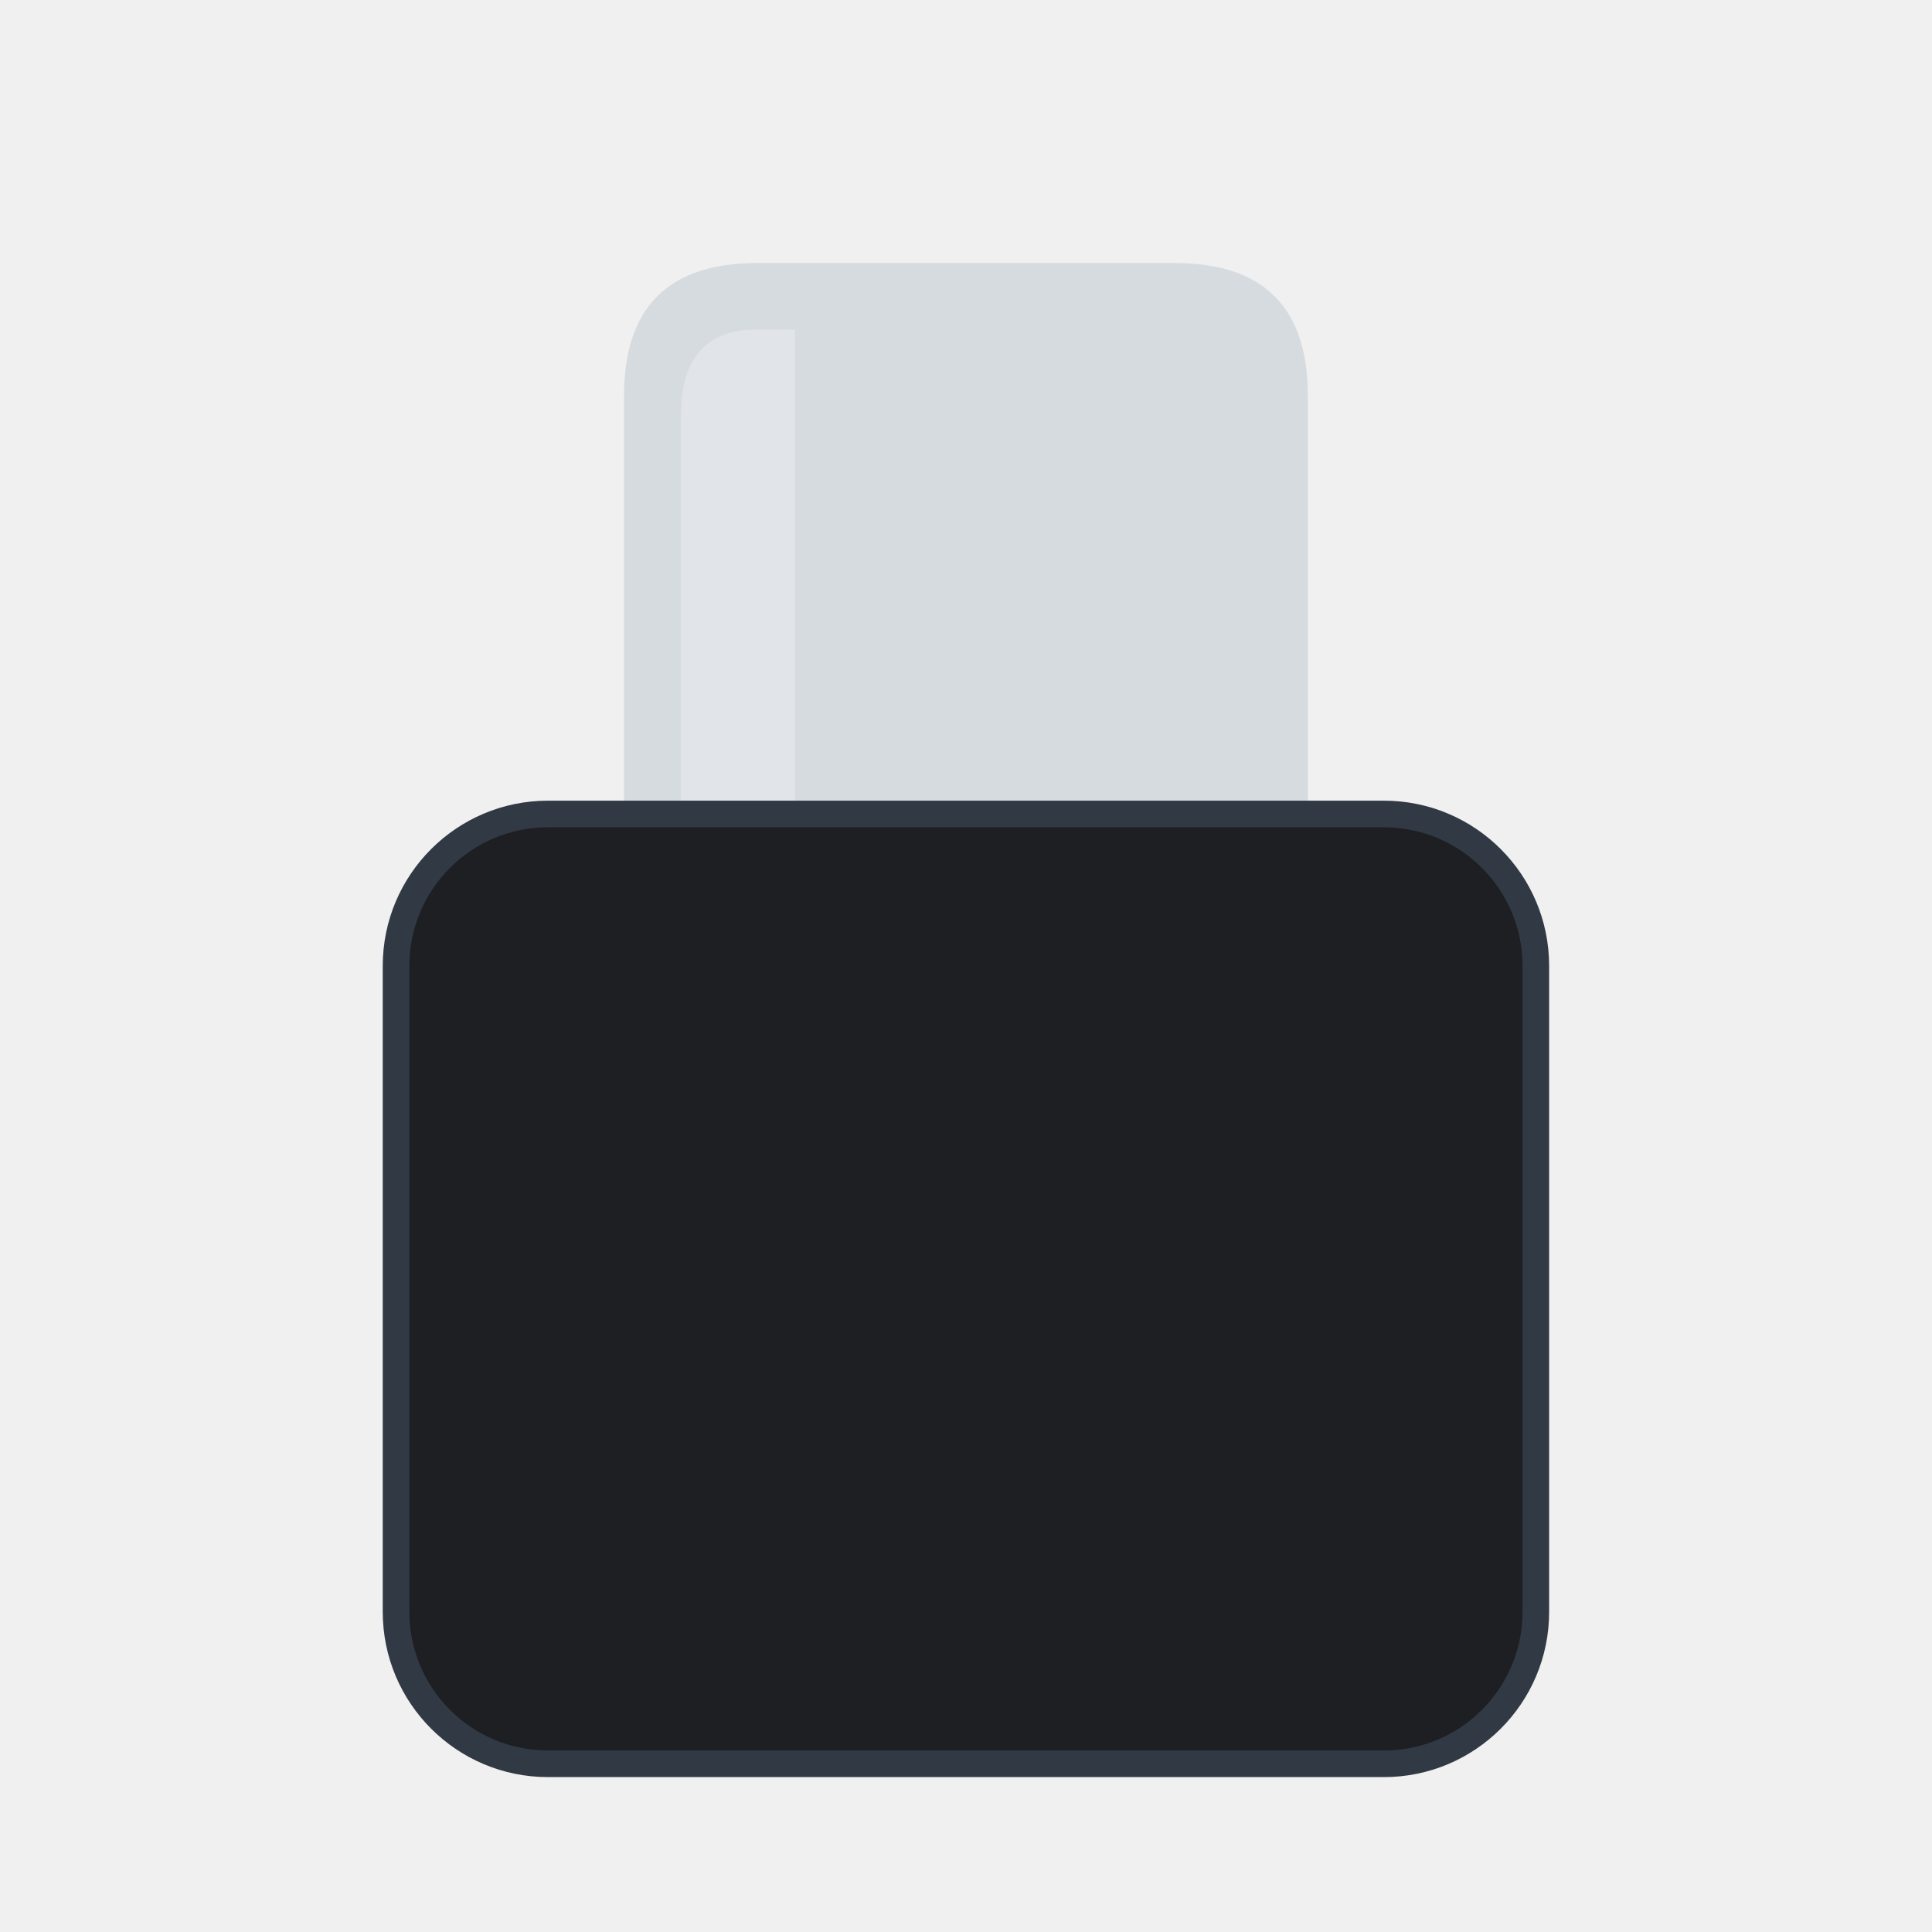
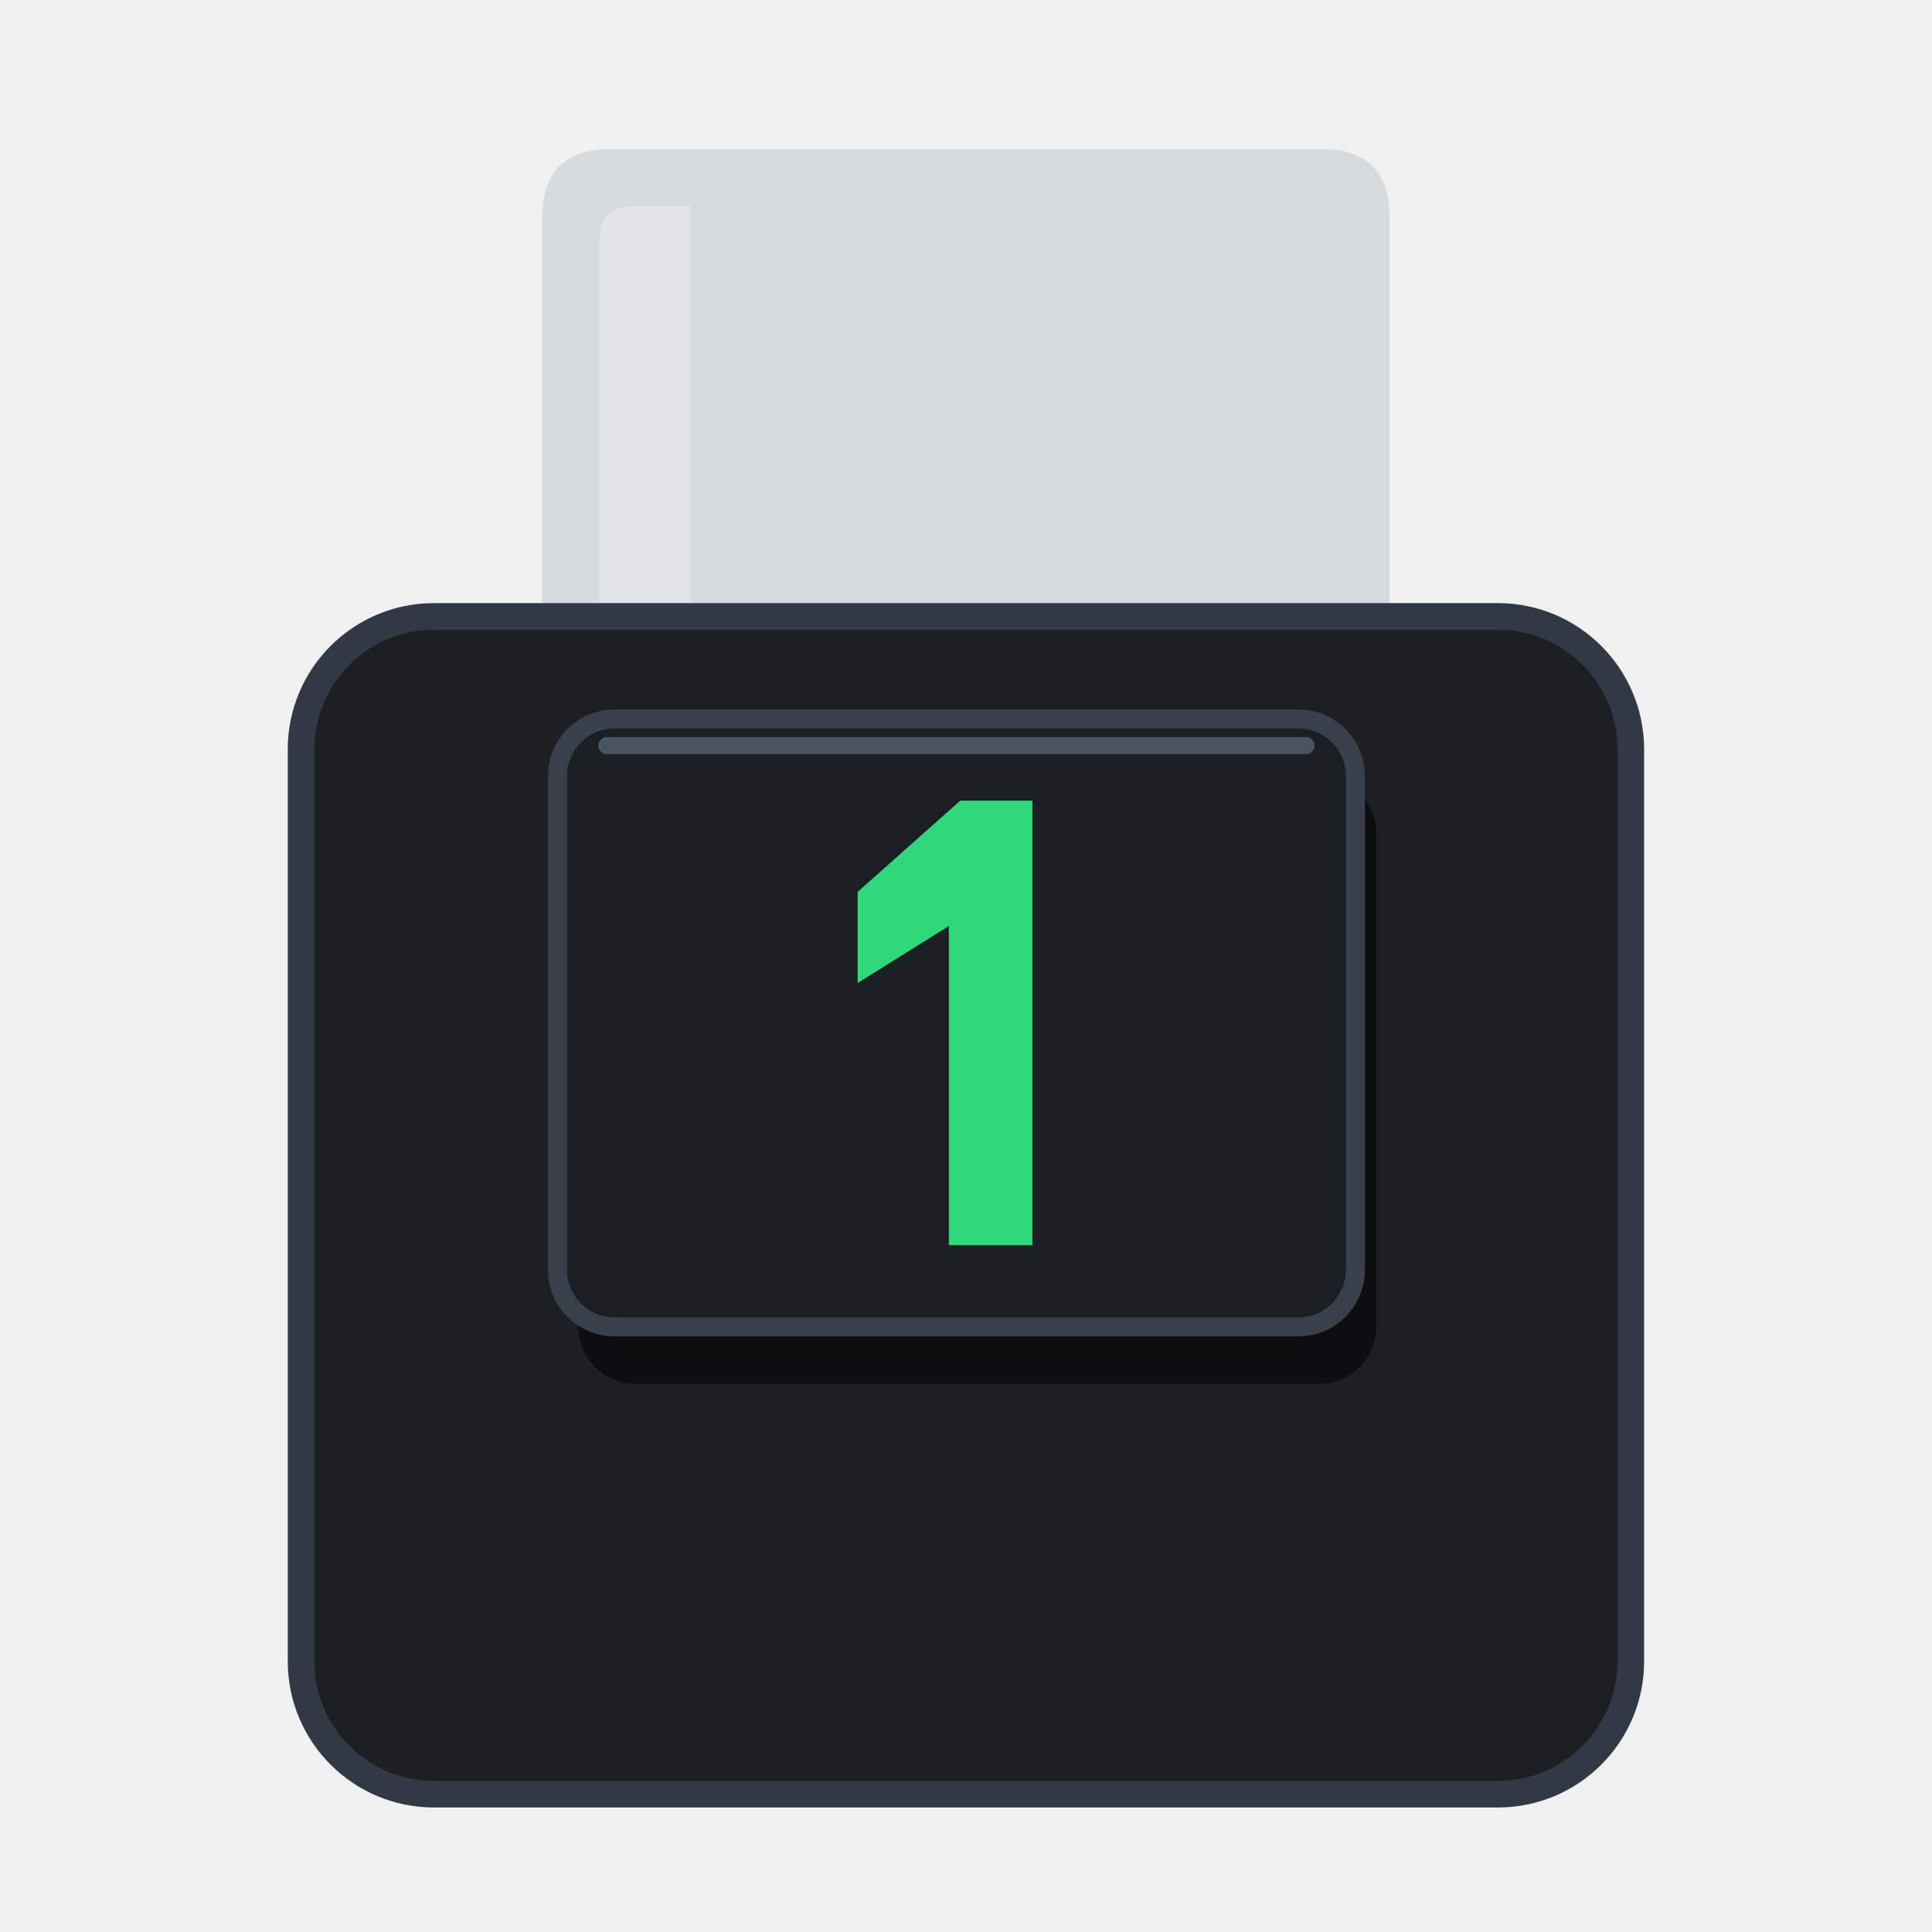
<svg xmlns="http://www.w3.org/2000/svg" viewBox="0 0 64 64">
  <g transform="scale(.5333) translate(60 60) scale(1.18) translate(-60 -60)">
-     <path d="M42 56 V30 Q42 23 49 23 H71 Q78 23 78 30 V56 Z" fill="#d6dbe0" />
-     <path d="M45 55 V31 Q45 26.5 49 26.5 H51 V55 Z" fill="#fff" opacity=".28" />
-     <rect x="30" y="52" width="60" height="50" rx="8" fill="#1e1f23" stroke="#313a44" stroke-width="1.4" />
+     <path d="M37.7 42 V20.6 Q37.7 17 41.3 17 H78.7 Q82.3 17 82.3 20.6 V42 Z" fill="#d6dbe0" />
+     <path d="M40.7 41 V21.8 Q40.7 20 42.5 20 H45.5 V41 Z" fill="#fff" opacity=".28" />
+     <rect x="25" y="41.6" width="70" height="62" rx="7" fill="#1e1f23" stroke="#313a44" stroke-width="1.4" />
+     <g transform="translate(-0.5 -8.1)">
+       <rect x="39" y="56.6" width="42" height="32" rx="3" fill="#000" opacity=".55" transform="translate(1.1 1.5)" />
+       <rect x="39" y="55.1" width="42" height="32" rx="3" fill="#1b1f24" stroke="#38414b" stroke-width="1" />
+       <path d="M41.6 56.5 H78.4" stroke="#4a545f" stroke-width=".9" stroke-linecap="round" />
+       <path d="M54.8 64.2 L60.2 59.4 H64 V82.8 H59.6 V66 L54.8 69 Z" fill="#2FD97B" />
+     </g>
  </g>
</svg>
